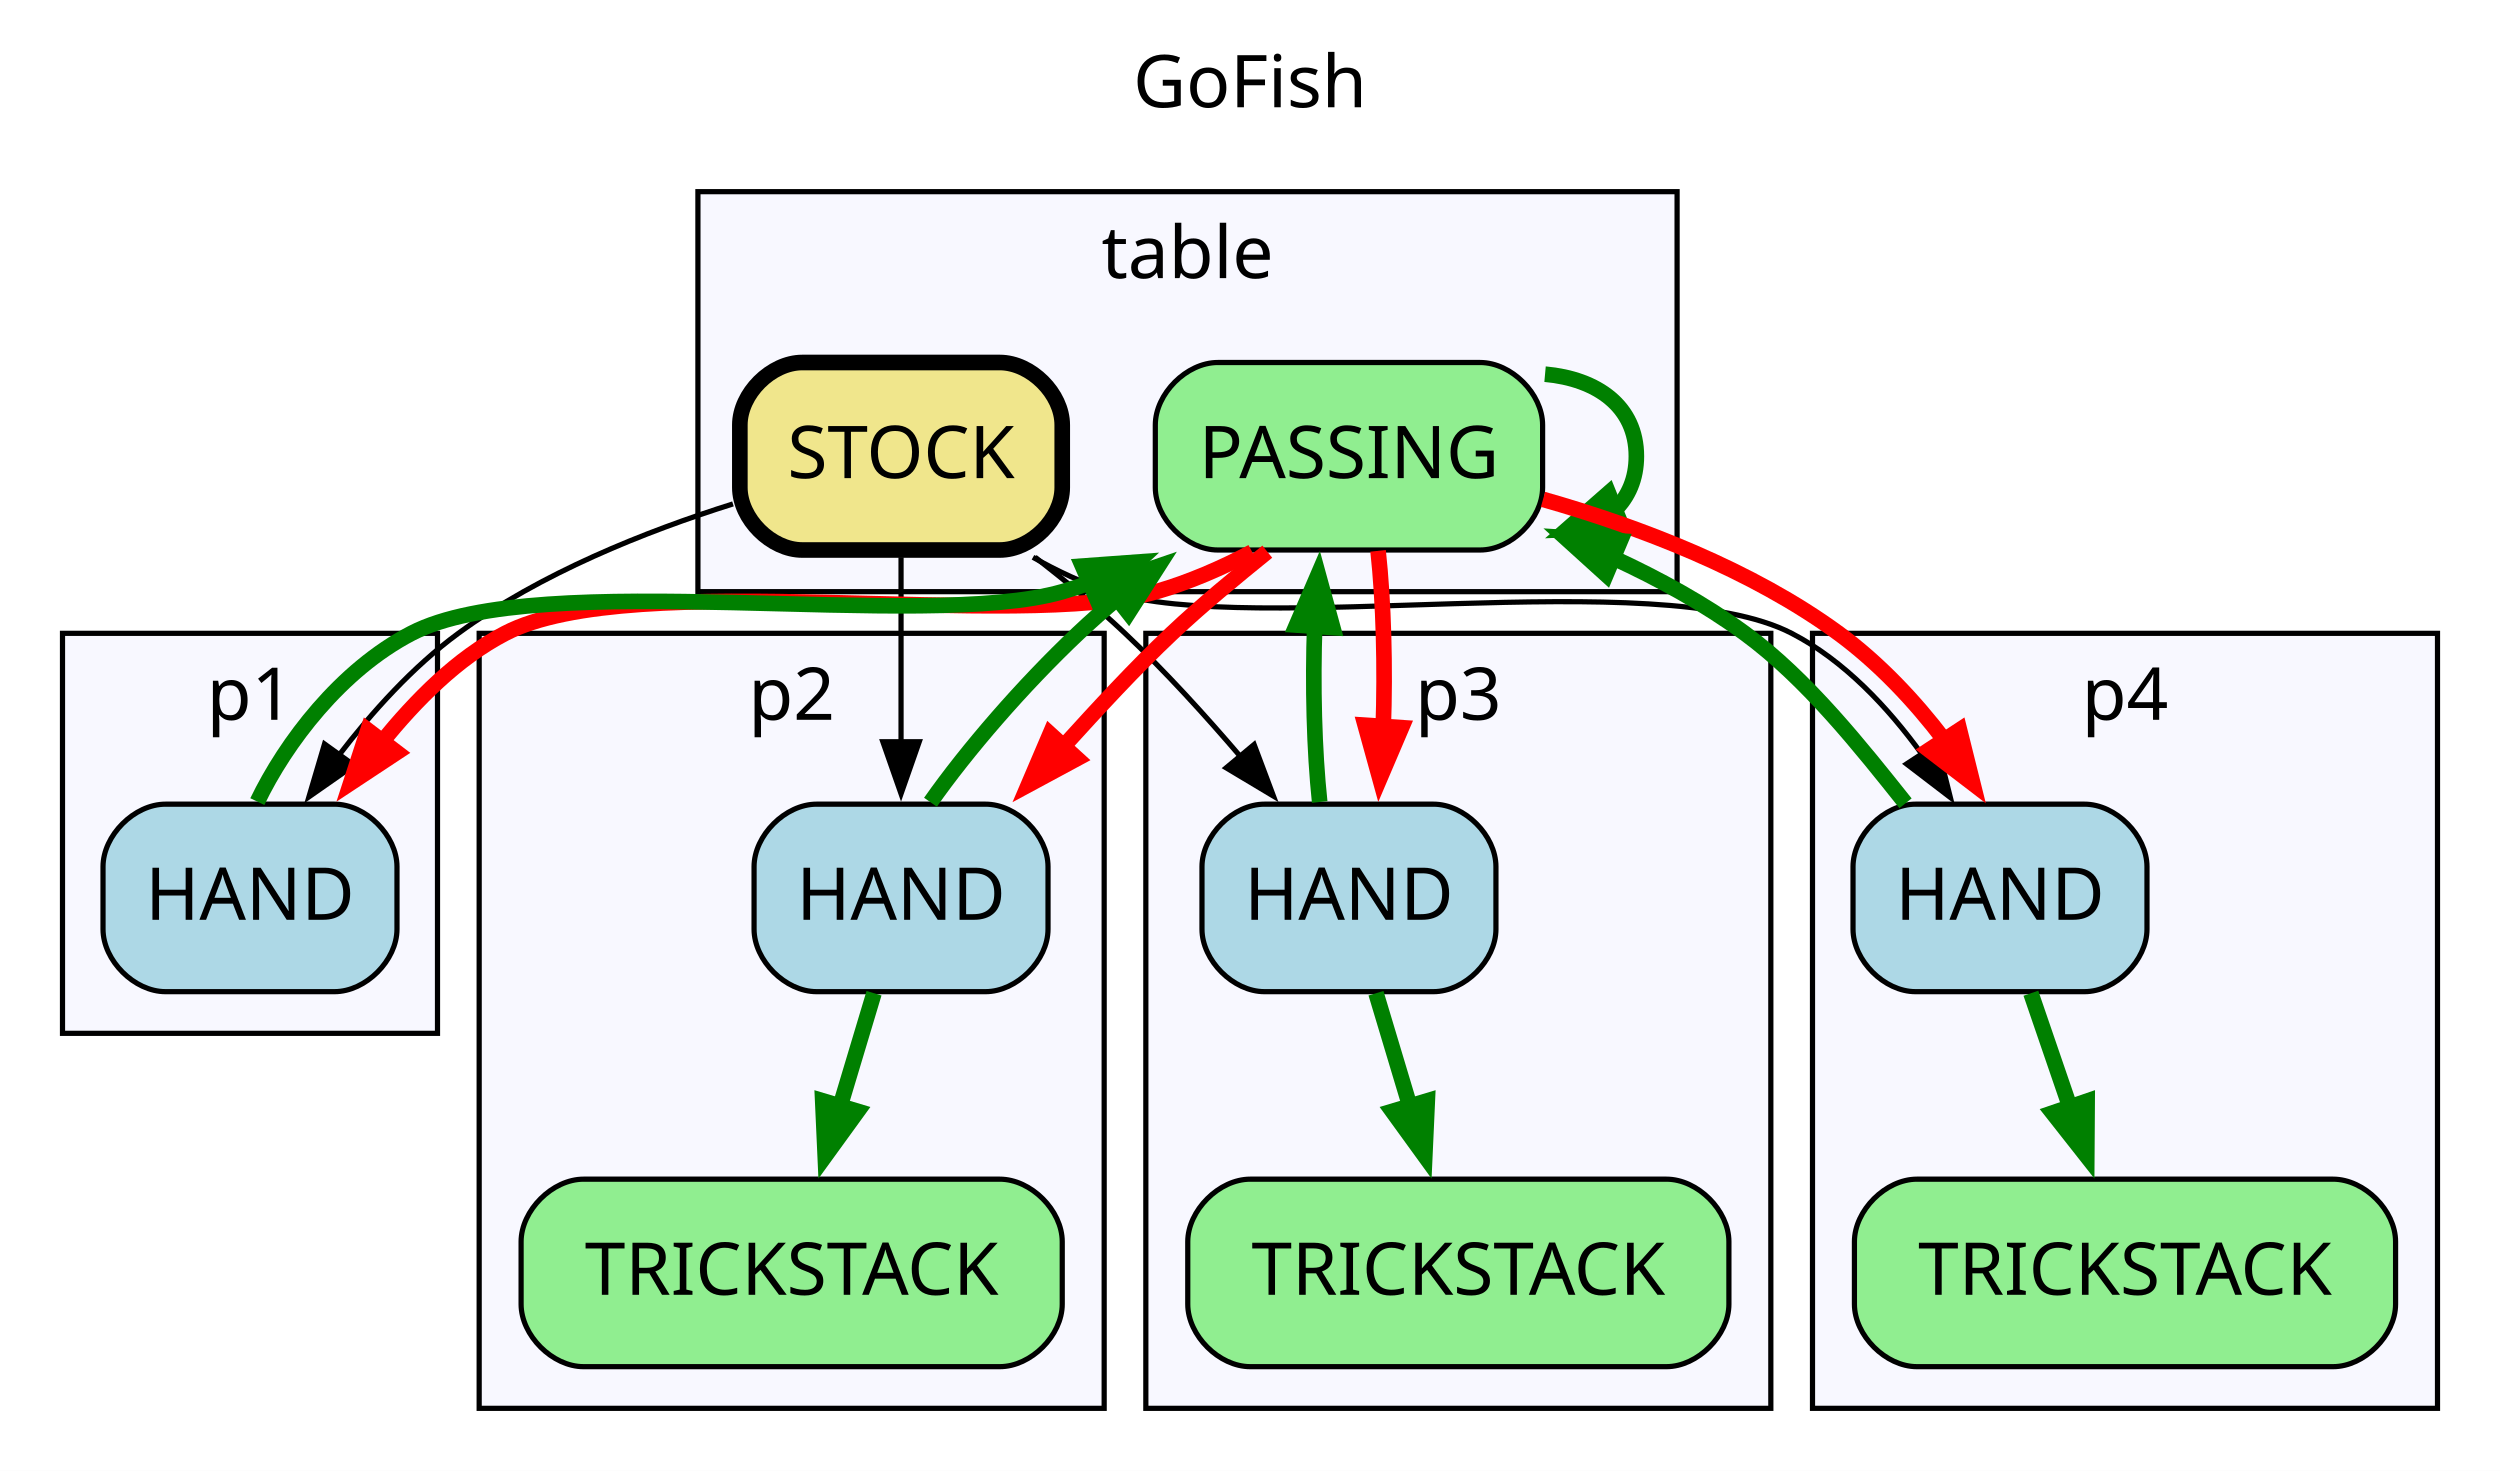
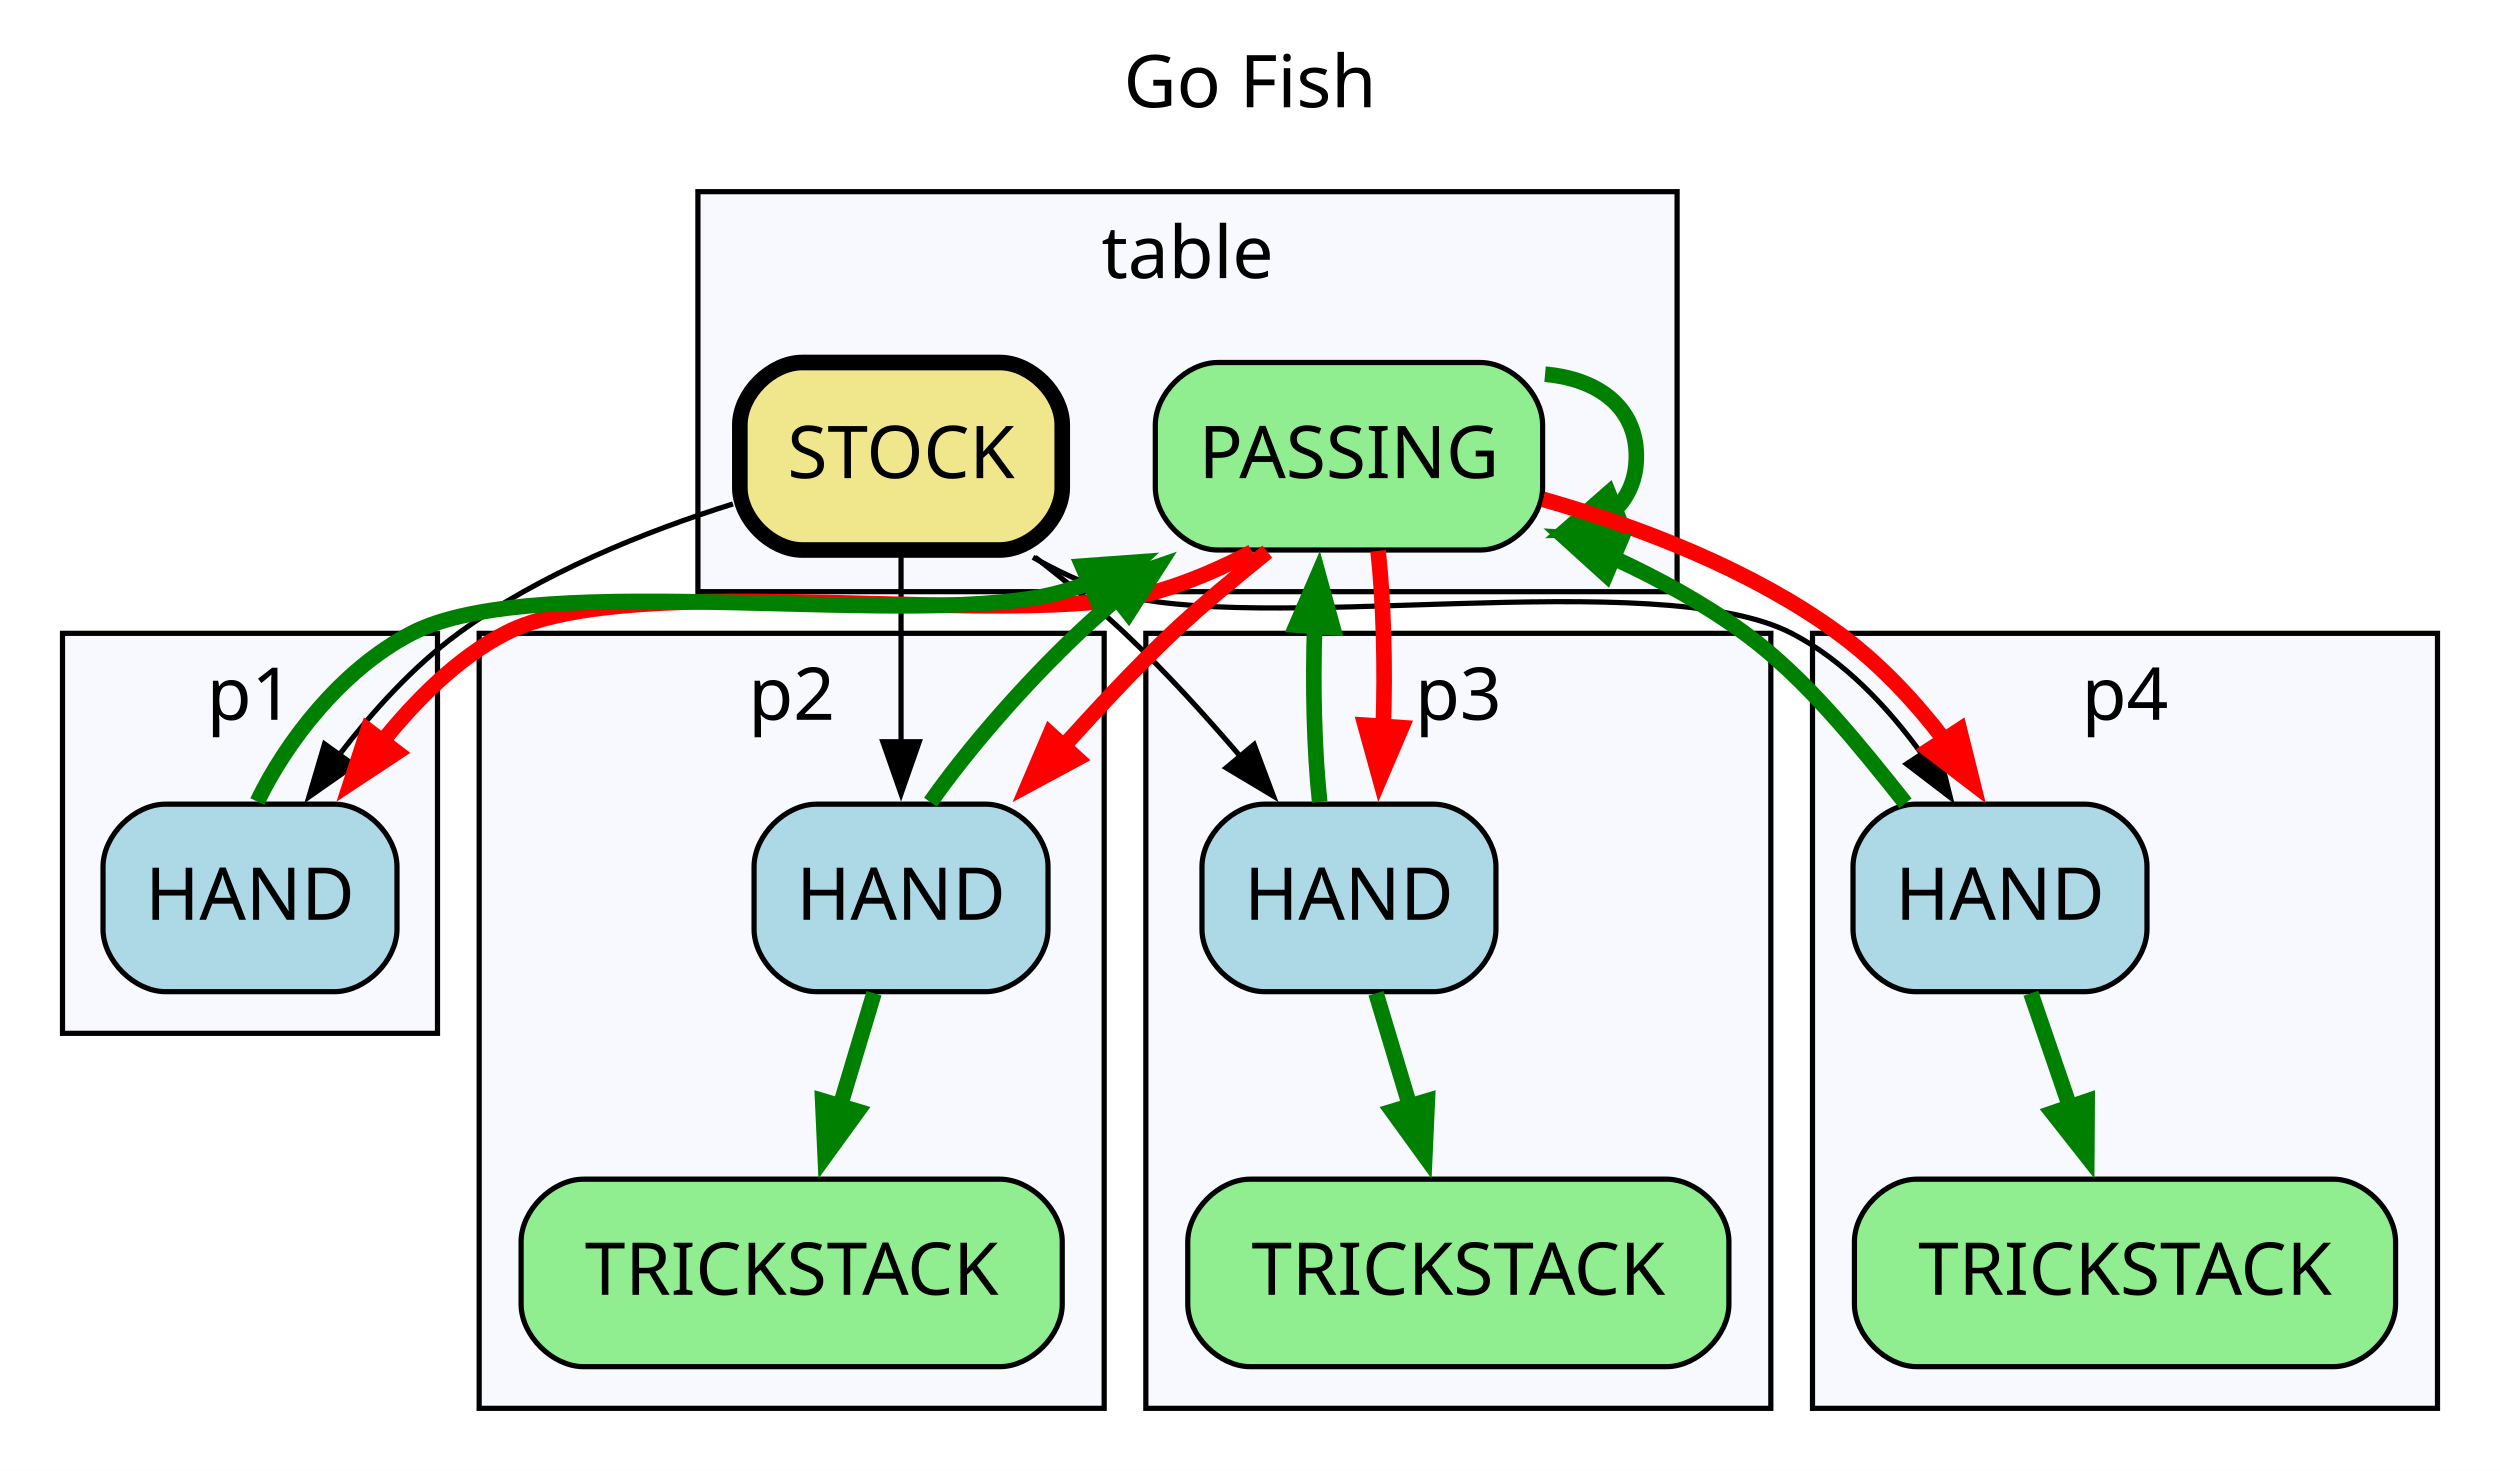
<svg xmlns="http://www.w3.org/2000/svg" width="100%" height="100%" viewBox="0.00 0.00 480.00 282.40">
  <g id="graph0" class="graph" transform="translate(4,278.4) scale(1)">
    <polygon fill="white" stroke="none" points="-4,4 -4,-278.4 476,-278.4 476,4 -4,4" />
-     <text text-anchor="middle" x="236" y="-257.8" font-family="Futura" font-size="14.00">GoFish</text>
+     <text text-anchor="middle" x="236" y="-257.8" font-family="Futura" font-size="14.00">Go Fish</text>
    <g id="clust1" class="cluster">
      <polygon fill="ghostwhite" stroke="black" points="130,-164.8 130,-241.6 318,-241.6 318,-164.8 130,-164.8" />
      <text text-anchor="middle" x="224" y="-225" font-family="Futura" font-size="14.00">table</text>
    </g>
    <g id="clust2" class="cluster">
      <polygon fill="ghostwhite" stroke="black" points="8,-80 8,-156.8 80,-156.8 80,-80 8,-80" />
      <text text-anchor="middle" x="44" y="-140.2" font-family="Futura" font-size="14.00">p1</text>
    </g>
    <g id="clust3" class="cluster">
      <polygon fill="ghostwhite" stroke="black" points="88,-8 88,-156.8 208,-156.8 208,-8 88,-8" />
      <text text-anchor="middle" x="148" y="-140.2" font-family="Futura" font-size="14.00">p2</text>
    </g>
    <g id="clust4" class="cluster">
      <polygon fill="ghostwhite" stroke="black" points="216,-8 216,-156.8 336,-156.8 336,-8 216,-8" />
      <text text-anchor="middle" x="276" y="-140.2" font-family="Futura" font-size="14.00">p3</text>
    </g>
    <g id="clust5" class="cluster">
      <polygon fill="ghostwhite" stroke="black" points="344,-8 344,-156.8 464,-156.8 464,-8 344,-8" />
      <text text-anchor="middle" x="404" y="-140.2" font-family="Futura" font-size="14.00">p4</text>
    </g>
    <g id="node1" class="node">
      <path fill="khaki" stroke="black" stroke-width="3" d="M187.95,-208.8C187.95,-208.8 150.05,-208.8 150.05,-208.8 144.05,-208.8 138.05,-202.8 138.05,-196.8 138.05,-196.8 138.05,-184.8 138.05,-184.8 138.05,-178.8 144.05,-172.8 150.05,-172.8 150.05,-172.8 187.95,-172.8 187.95,-172.8 193.95,-172.8 199.95,-178.8 199.95,-184.8 199.95,-184.8 199.95,-196.8 199.95,-196.8 199.95,-202.8 193.95,-208.8 187.95,-208.8" />
      <text text-anchor="middle" x="169" y="-186.6" font-family="Futura" font-size="14.00">STOCK</text>
    </g>
    <g id="node3" class="node">
      <path fill="lightblue" stroke="black" d="M60.22,-124C60.22,-124 27.78,-124 27.78,-124 21.78,-124 15.78,-118 15.78,-112 15.78,-112 15.78,-100 15.78,-100 15.78,-94 21.78,-88 27.78,-88 27.78,-88 60.22,-88 60.22,-88 66.22,-88 72.22,-94 72.22,-100 72.22,-100 72.22,-112 72.22,-112 72.22,-118 66.22,-124 60.22,-124" />
      <text text-anchor="middle" x="44" y="-101.8" font-family="Futura" font-size="14.00">HAND</text>
    </g>
    <g id="edge1" class="edge">
      <path fill="none" stroke="black" d="M136.73,-181.65C119.94,-176.37 99.71,-168.31 84,-156.8 75.29,-150.42 67.42,-141.69 61.01,-133.32" />
      <polygon fill="black" stroke="black" points="63.99,-131.47 55.31,-125.4 58.31,-135.56 63.99,-131.47" />
    </g>
    <g id="node4" class="node">
      <path fill="lightblue" stroke="black" d="M185.22,-124C185.22,-124 152.78,-124 152.78,-124 146.78,-124 140.78,-118 140.78,-112 140.78,-112 140.78,-100 140.78,-100 140.78,-94 146.78,-88 152.78,-88 152.78,-88 185.22,-88 185.22,-88 191.22,-88 197.22,-94 197.22,-100 197.22,-100 197.22,-112 197.22,-112 197.22,-118 191.22,-124 185.22,-124" />
      <text text-anchor="middle" x="169" y="-101.8" font-family="Futura" font-size="14.00">HAND</text>
    </g>
    <g id="edge2" class="edge">
      <path fill="none" stroke="black" d="M169,-171.42C169,-160.92 169,-147.51 169,-135.65" />
      <polygon fill="black" stroke="black" points="172.5,-135.99 169,-125.99 165.5,-135.99 172.5,-135.99" />
    </g>
    <g id="node6" class="node">
      <path fill="lightblue" stroke="black" d="M271.22,-124C271.22,-124 238.78,-124 238.78,-124 232.78,-124 226.78,-118 226.78,-112 226.78,-112 226.78,-100 226.78,-100 226.78,-94 232.78,-88 238.78,-88 238.78,-88 271.22,-88 271.22,-88 277.22,-88 283.22,-94 283.22,-100 283.22,-100 283.22,-112 283.22,-112 283.22,-118 277.22,-124 271.22,-124" />
      <text text-anchor="middle" x="255" y="-101.8" font-family="Futura" font-size="14.00">HAND</text>
    </g>
    <g id="edge3" class="edge">
      <path fill="none" stroke="black" d="M194.72,-171.43C200.59,-166.87 206.66,-161.84 212,-156.8 219.73,-149.51 227.51,-140.94 234.3,-132.99" />
      <polygon fill="black" stroke="black" points="236.79,-135.46 240.51,-125.54 231.42,-130.98 236.79,-135.46" />
    </g>
    <g id="node8" class="node">
      <path fill="lightblue" stroke="black" d="M396.22,-124C396.22,-124 363.78,-124 363.78,-124 357.78,-124 351.78,-118 351.78,-112 351.78,-112 351.78,-100 351.78,-100 351.78,-94 357.78,-88 363.78,-88 363.78,-88 396.22,-88 396.22,-88 402.22,-88 408.22,-94 408.22,-100 408.22,-100 408.22,-112 408.22,-112 408.22,-118 402.22,-124 396.22,-124" />
      <text text-anchor="middle" x="380" y="-101.8" font-family="Futura" font-size="14.00">HAND</text>
    </g>
    <g id="edge4" class="edge">
      <path fill="none" stroke="black" d="M194.33,-171.4C199.01,-168.76 204.01,-166.4 209,-164.8 236.78,-155.91 314.1,-170.2 340,-156.8 350.13,-151.56 358.57,-142.5 365.05,-133.53" />
      <polygon fill="black" stroke="black" points="367.9,-135.56 370.47,-125.28 362.05,-131.72 367.9,-135.56" />
    </g>
    <g id="node2" class="node">
      <path fill="lightgreen" stroke="black" d="M280.18,-208.8C280.18,-208.8 229.82,-208.8 229.82,-208.8 223.82,-208.8 217.82,-202.8 217.82,-196.8 217.82,-196.8 217.82,-184.8 217.82,-184.8 217.82,-178.8 223.82,-172.8 229.82,-172.8 229.82,-172.8 280.18,-172.8 280.18,-172.8 286.18,-172.8 292.18,-178.8 292.18,-184.8 292.18,-184.8 292.18,-196.8 292.18,-196.8 292.18,-202.8 286.18,-208.8 280.18,-208.8" />
      <text text-anchor="middle" x="255" y="-186.6" font-family="Futura" font-size="14.00">PASSING</text>
    </g>
    <g id="edge10" class="edge">
      <path fill="none" stroke="green" stroke-width="3" d="M292.65,-206.56C302.62,-205.66 310.18,-200.41 310.18,-190.8 310.18,-186.45 308.63,-182.99 306,-180.42" />
      <polygon fill="green" stroke="green" stroke-width="3" points="307.45,-177.23 296.86,-176.74 304.83,-183.72 307.45,-177.23" />
    </g>
    <g id="edge9" class="edge">
      <path fill="none" stroke="red" stroke-width="3" d="M236.41,-172.43C230.68,-169.39 224.29,-166.61 218,-164.8 191.26,-157.08 117.7,-169.63 93,-156.8 83.77,-152.01 75.93,-144.04 69.27,-135.87" />
      <polygon fill="red" stroke="red" stroke-width="3" points="72.19,-133.94 63.35,-128.1 66.63,-138.18 72.19,-133.94" />
    </g>
    <g id="edge12" class="edge">
      <path fill="none" stroke="red" stroke-width="3" d="M239.32,-172.48C233.35,-167.64 226.75,-162.23 221,-156.8 213.94,-150.14 206.83,-142.41 200.15,-135.05" />
      <polygon fill="red" stroke="red" stroke-width="3" points="202.79,-132.76 193.46,-127.73 197.62,-137.47 202.79,-132.76" />
    </g>
    <g id="edge6" class="edge">
      <path fill="none" stroke="red" stroke-width="3" d="M260.59,-172.64C261.66,-162.83 261.99,-150.21 261.58,-138.66" />
      <polygon fill="red" stroke="red" stroke-width="3" points="265.09,-138.69 260.93,-128.95 258.11,-139.16 265.09,-138.69" />
    </g>
    <g id="edge11" class="edge">
      <path fill="none" stroke="red" stroke-width="3" d="M292.26,-182.52C310.74,-177.28 332.4,-168.96 349,-156.8 356.68,-151.17 363.71,-143.72 369.32,-136.3" />
      <polygon fill="red" stroke="red" stroke-width="3" points="372.23,-138.24 374.79,-127.96 366.38,-134.4 372.23,-138.24" />
    </g>
    <g id="edge7" class="edge">
      <path fill="none" stroke="green" stroke-width="3" d="M45.41,-124.49C50.86,-135.83 61.42,-149.75 75,-156.8 99.7,-169.63 173.26,-157.08 200,-164.8 201.74,-165.3 203.5,-165.88 205.25,-166.52" />
      <polygon fill="green" stroke="green" stroke-width="3" points="203.83,-169.72 214.39,-170.49 206.62,-163.3 203.83,-169.72" />
    </g>
    <g id="edge5" class="edge">
      <path fill="none" stroke="green" stroke-width="3" d="M174.65,-124.37C181.62,-134.31 192.37,-146.76 203,-156.8 205.43,-159.09 208,-161.38 210.67,-163.62" />
      <polygon fill="green" stroke="green" stroke-width="3" points="208.35,-166.25 218.38,-169.67 212.67,-160.75 208.35,-166.25" />
    </g>
    <g id="node5" class="node">
      <path fill="lightgreen" stroke="black" d="M187.95,-52C187.95,-52 108.05,-52 108.05,-52 102.05,-52 96.05,-46 96.05,-40 96.05,-40 96.05,-28 96.05,-28 96.05,-22 102.05,-16 108.05,-16 108.05,-16 187.95,-16 187.95,-16 193.95,-16 199.95,-22 199.95,-28 199.95,-28 199.95,-40 199.95,-40 199.95,-46 193.95,-52 187.95,-52" />
      <text text-anchor="middle" x="148" y="-29.8" font-family="Futura" font-size="14.00">TRICKSTACK</text>
    </g>
    <g id="edge14" class="edge">
      <path fill="none" stroke="green" stroke-width="3" d="M163.81,-87.7C161.83,-81.08 159.5,-73.33 157.25,-65.83" />
      <polygon fill="green" stroke="green" stroke-width="3" points="160.66,-65.03 154.44,-56.45 153.96,-67.04 160.66,-65.03" />
    </g>
    <g id="edge16" class="edge">
      <path fill="none" stroke="green" stroke-width="3" d="M249.38,-124.42C248.33,-134.28 248.01,-146.92 248.43,-158.45" />
      <polygon fill="green" stroke="green" stroke-width="3" points="244.92,-158.38 249.1,-168.11 251.9,-157.9 244.92,-158.38" />
    </g>
    <g id="node7" class="node">
      <path fill="lightgreen" stroke="black" d="M315.95,-52C315.95,-52 236.05,-52 236.05,-52 230.05,-52 224.05,-46 224.05,-40 224.05,-40 224.05,-28 224.05,-28 224.05,-22 230.05,-16 236.05,-16 236.05,-16 315.95,-16 315.95,-16 321.95,-16 327.95,-22 327.95,-28 327.95,-28 327.95,-40 327.95,-40 327.95,-46 321.95,-52 315.95,-52" />
      <text text-anchor="middle" x="276" y="-29.8" font-family="Futura" font-size="14.00">TRICKSTACK</text>
    </g>
    <g id="edge13" class="edge">
      <path fill="none" stroke="green" stroke-width="3" d="M260.19,-87.7C262.17,-81.08 264.5,-73.33 266.75,-65.83" />
      <polygon fill="green" stroke="green" stroke-width="3" points="270.04,-67.04 269.56,-56.45 263.34,-65.03 270.04,-67.04" />
    </g>
    <g id="edge8" class="edge">
      <path fill="none" stroke="green" stroke-width="3" d="M361.86,-124.17C353.39,-134.79 342.99,-148.02 331,-156.8 323.28,-162.45 314.47,-167.28 305.63,-171.35" />
      <polygon fill="green" stroke="green" stroke-width="3" points="304.37,-168.08 296.52,-175.19 307.09,-174.53 304.37,-168.08" />
    </g>
    <g id="node9" class="node">
      <path fill="lightgreen" stroke="black" d="M443.95,-52C443.95,-52 364.05,-52 364.05,-52 358.05,-52 352.05,-46 352.05,-40 352.05,-40 352.05,-28 352.05,-28 352.05,-22 358.05,-16 364.05,-16 364.05,-16 443.95,-16 443.95,-16 449.95,-16 455.95,-22 455.95,-28 455.95,-28 455.95,-40 455.95,-40 455.95,-46 449.95,-52 443.95,-52" />
      <text text-anchor="middle" x="404" y="-29.8" font-family="Futura" font-size="14.00">TRICKSTACK</text>
    </g>
    <g id="edge15" class="edge">
      <path fill="none" stroke="green" stroke-width="3" d="M385.93,-87.7C388.2,-81.08 390.86,-73.33 393.43,-65.83" />
      <polygon fill="green" stroke="green" stroke-width="3" points="396.73,-66.99 396.66,-56.4 390.11,-64.72 396.73,-66.99" />
    </g>
  </g>
</svg>
